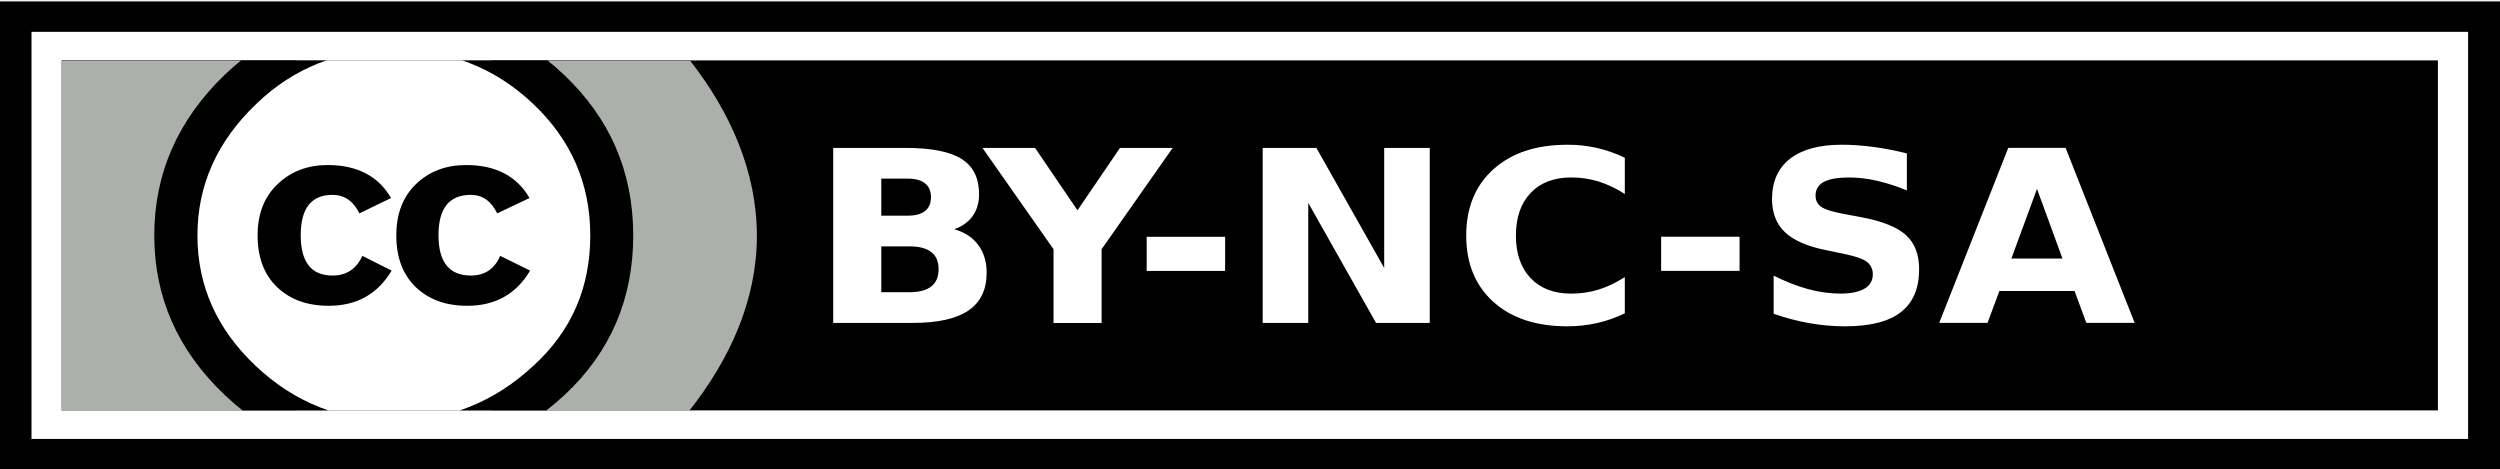
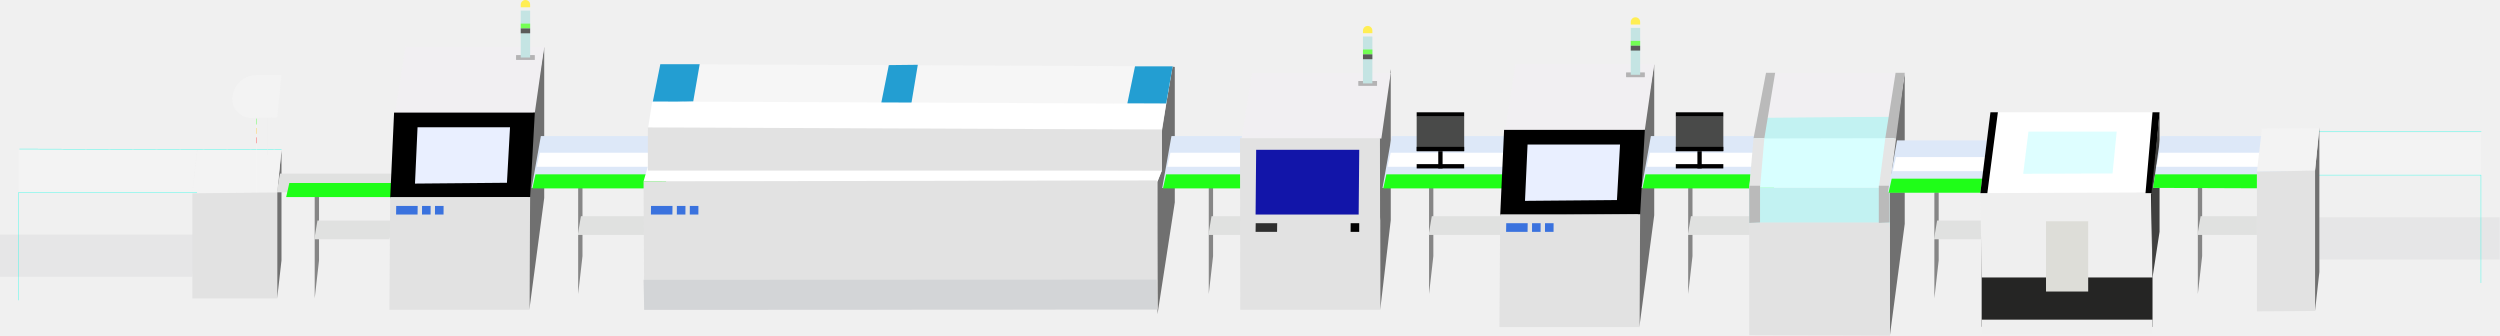
- <svg xmlns="http://www.w3.org/2000/svg" width="80" height="15" version="1.0">
-   <defs>
-     <clipPath id="a">
-       <path stroke-width=".922" d="M171.998 239.12h20.614v12.484h-20.614z" />
-     </clipPath>
-   </defs>
-   <path fill="#fff" stroke="#000" stroke-width="1.042" d="M170.5 237.862h80v15h-80z" transform="matrix(.9875 0 0 .93335 -167.875 -221.476)" />
-   <path d="M1.975 1.933h76.038v11.2H1.975z" />
-   <path fill="#abb1aa" d="M1.975 1.945v11.2h20.08c1.293-1.633 2.165-3.532 2.165-5.6 0-2.054-.857-3.973-2.134-5.6H1.975z" />
-   <g clip-path="url(#a)" transform="matrix(.94924 0 0 .89719 -161.127 -212.603)">
-     <path fill="#fff" d="M190.064 245.362a7.047 7.047 0 0 1-14.094.009v-.009a7.047 7.047 0 1 1 14.094-.008v.008z" />
-     <path d="M188.746 239.622c1.562 1.563 2.344 3.477 2.344 5.74 0 2.264-.768 4.157-2.304 5.68-1.63 1.603-3.556 2.405-5.779 2.405-2.196 0-4.089-.795-5.678-2.385-1.59-1.59-2.385-3.49-2.385-5.7s.795-4.123 2.385-5.74c1.549-1.563 3.442-2.344 5.678-2.344 2.264 0 4.176.781 5.739 2.344zm-10.365 1.052c-1.321 1.334-1.982 2.897-1.982 4.69 0 1.793.654 3.343 1.962 4.65 1.307 1.308 2.864 1.961 4.67 1.961s3.376-.66 4.71-1.98c1.268-1.228 1.901-2.77 1.901-4.63 0-1.847-.644-3.414-1.931-4.701-1.287-1.288-2.847-1.931-4.68-1.931-1.833 0-3.383.647-4.65 1.94zm3.477 3.902c-.202-.44-.504-.66-.907-.66-.713 0-1.07.479-1.07 1.438 0 .96.357 1.439 1.07 1.439.47 0 .806-.234 1.008-.702l.987.526c-.47.836-1.177 1.255-2.118 1.255-.727 0-1.308-.223-1.745-.668-.438-.445-.656-1.06-.656-1.842 0-.769.225-1.38.676-1.831.45-.453 1.012-.679 1.684-.679.996 0 1.709.393 2.14 1.176l-1.07.548zm4.646 0c-.202-.44-.498-.66-.889-.66-.727 0-1.09.479-1.09 1.438 0 .96.363 1.439 1.09 1.439.471 0 .801-.234.99-.702l1.01.526c-.47.836-1.176 1.255-2.116 1.255-.725 0-1.306-.223-1.742-.668-.436-.445-.654-1.06-.654-1.842 0-.769.221-1.38.664-1.831.443-.453 1.007-.679 1.692-.679.994 0 1.706.393 2.135 1.176l-1.09.548z" />
+ <svg xmlns="http://www.w3.org/2000/svg" height="1024" node-id="1" sillyvg="true" template-height="1024" template-width="7625" version="1.1" viewBox="0 0 7625 1024" width="7625">
+   <defs node-id="165" />
+   <g node-id="167">
+     <g node-id="168">
+       <path d="M 57.24 457.89 L 600.97 457.89 L 586.67 586.67 L 57.24 586.67 Z" fill="#f3f3f3" fill-rule="evenodd" group-id="1,2" id="矩形备份-7" node-id="7" stroke="none" target-height="128.78" target-width="543.73" target-x="57.24" target-y="457.89" />
+       <path d="M 0.00 715.45 L 600.97 715.45 L 586.67 844.23 L 0.00 844.23 Z" fill="#e6e6e7" fill-rule="evenodd" group-id="1,2" id="矩形备份-8" node-id="8" stroke="none" target-height="128.78" target-width="600.97" target-x="0" target-y="715.45" />
+       <g node-id="184">
+         <path d="M 858.53 457.89 L 858.53 794.43 L 845.37 910.05 L 845.37 587.24 Z" fill="#707070" fill-rule="evenodd" group-id="1,2,18" id="矩形" node-id="10" stroke="none" target-height="452.16" target-width="13.16" target-x="845.37" target-y="457.89" />
+         <path d="M 602.12 457.89 L 858.53 457.89 L 845.37 587.24 L 586.67 589.53 Z" fill="#f3f3f3" fill-rule="evenodd" group-id="1,2,18" id="矩形" node-id="11" stroke="none" target-height="131.64" target-width="271.86" target-x="586.67" target-y="457.89" />
+         <path d="M 586.67 589.53 L 845.37 587.24 L 845.37 910.05 L 586.67 910.05 Z" fill="#e2e2e2" fill-rule="evenodd" group-id="1,2,18" id="矩形备份" node-id="12" stroke="none" target-height="322.81" target-width="258.7" target-x="586.67" target-y="587.24" />
+       </g>
+       <path d="M 858.53 456.75 L 59.28 454.48" fill="none" group-id="1,2" id="路径-8" node-id="13" stroke="#02ffe7" stroke-linecap="butt" stroke-width="1" target-height="2.27" target-width="799.25" target-x="59.28" target-y="454.48" />
+       <path d="M 600.97 586.67 L 57.24 586.67 L 57.24 915.77" fill="none" group-id="1,2" id="路径-8" node-id="14" stroke="#02ffe7" stroke-linecap="butt" stroke-width="1" target-height="329.1" target-width="543.73" target-x="57.24" target-y="586.67" />
+       <path d="M 815.61 243.25 L 815.61 472.19" fill="none" group-id="1,2" id="路径-15备份-3" node-id="15" stroke="#ececec" stroke-linecap="butt" stroke-width="1" target-height="228.94" target-width="0" target-x="815.61" target-y="243.25" />
+       <path d="M 783.30 329.10 L 783.30 586.67" fill="none" group-id="1,2,19" id="路径-15备份-2" node-id="17" stroke="#f6f6f6" stroke-linecap="butt" stroke-width="1" target-height="257.57" target-width="0" target-x="783.3" target-y="329.1" />
+       <path d="M 782.91 361.67 L 782.91 379.69" fill="none" group-id="1,2,19" id="路径-15备份-2" node-id="18" stroke="#26ff16" stroke-linecap="butt" stroke-width="1" target-height="18.02" target-width="0" target-x="782.91" target-y="361.67" />
+       <path d="M 782.91 390.29 L 782.91 408.30" fill="none" group-id="1,2,19" id="路径-15备份-4" node-id="19" stroke="#ffbe16" stroke-linecap="butt" stroke-width="1" target-height="18.01" target-width="0" target-x="782.91" target-y="390.29" />
+       <path d="M 782.91 418.91 L 782.91 436.92" fill="none" group-id="1,2,19" id="路径-15备份-5" node-id="20" stroke="#ff1616" stroke-linecap="butt" stroke-width="1" target-height="18.01" target-width="0" target-x="782.91" target-y="418.91" />
+       <path d="M 782.86 228.94 L 858.53 228.94 L 858.53 228.94 L 845.37 358.30 L 767.40 359.53 L 762.58 359.41 L 757.92 358.91 L 753.41 358.07 L 749.02 356.87 L 743.33 354.73 L 737.99 352.08 L 732.97 348.88 L 728.29 345.20 L 724.05 341.08 L 720.21 336.53 L 716.86 331.60 L 714.03 326.35 L 711.72 320.74 L 710.38 316.39 L 709.39 311.90 L 708.76 307.26 L 708.48 302.45 L 708.54 298.60 L 708.86 294.76 L 709.75 289.15 L 711.00 283.74 L 712.63 278.53 L 714.62 273.51 L 716.99 268.62 L 719.66 263.98 L 722.64 259.57 L 725.93 255.38 L 729.52 251.43 L 733.34 247.78 L 737.42 244.40 L 741.76 241.30 L 746.30 238.52 L 751.03 236.08 L 755.95 233.96 L 761.08 232.18 L 766.31 230.79 L 771.67 229.78 L 777.18 229.16 L 782.86 228.94 Z" fill="#f3f3f3" fill-rule="evenodd" group-id="1,2" id="矩形" node-id="21" stroke="none" target-height="130.59" target-width="150.05" target-x="708.48" target-y="228.94" />
+     </g>
+     <g node-id="169">
+       <path d="M 7566.92 405.19 L 7023.18 405.19 L 7037.49 533.97 L 7566.92 533.97 Z" fill="#f3f3f3" fill-rule="evenodd" group-id="1,3" id="矩形备份-7" node-id="23" stroke="none" target-height="128.78" target-width="543.74" target-x="7023.18" target-y="405.19" />
+       <path d="M 7624.15 662.75 L 7023.18 662.75 L 7037.49 791.53 L 7624.15 791.53 Z" fill="#e6e6e7" fill-rule="evenodd" group-id="1,3" id="矩形备份-8" node-id="24" stroke="none" target-height="128.78" target-width="600.97" target-x="7023.18" target-y="662.75" />
+       <path d="M 7008.19 401.79 L 7568.05 401.79" fill="none" group-id="1,3" id="路径-8" node-id="25" stroke="#02ffe7" stroke-linecap="butt" stroke-width="1" target-height="0" target-width="559.86" target-x="7008.19" target-y="401.79" />
+       <path d="M 7023.18 533.97 L 7566.92 533.97 L 7566.92 863.08" fill="none" group-id="1,3" id="路径-8" node-id="26" stroke="#02ffe7" stroke-linecap="butt" stroke-width="1" target-height="329.11" target-width="543.74" target-x="7023.18" target-y="533.97" />
+     </g>
+     <g node-id="170">
+       <path d="M 973.01 572.36 L 973.01 794.43 L 959.84 910.05 L 959.84 587.24 Z" fill="#868686" fill-rule="evenodd" group-id="1,4" id="矩形" node-id="28" stroke="none" target-height="337.69" target-width="13.17" target-x="959.84" target-y="572.36" />
+       <path d="M 853.78 529.43 L 1259.18 529.43 L 1244.88 586.67 L 844.23 586.67 Z" fill="#e0e1e0" fill-rule="evenodd" group-id="1,4" id="矩形备份-9" node-id="29" stroke="none" target-height="57.24" target-width="414.95" target-x="844.23" target-y="529.43" />
+       <path d="M 968.25 672.52 L 1201.95 672.52 L 1187.64 729.75 L 958.70 729.75 Z" fill="#e0e1e0" fill-rule="evenodd" group-id="1,4" id="矩形备份-11" node-id="30" stroke="none" target-height="57.23" target-width="243.25" target-x="958.7" target-y="672.52" />
+       <path d="M 882.40 558.05 L 1287.80 558.05 L 1273.49 600.97 L 872.84 600.97 Z" fill="#1ffe18" fill-rule="evenodd" group-id="1,4" id="矩形备份-10" node-id="31" stroke="none" target-height="42.92" target-width="414.96" target-x="872.84" target-y="558.05" />
+     </g>
+     <g node-id="171">
+       <path d="M 1659.83 143.09 L 1659.83 603.95 L 1614.50 944.96 L 1614.50 672.52 L 1603.33 497.98 L 1603.14 490.34 L 1603.52 482.74 L 1604.49 475.16 L 1659.83 143.09 L 1659.83 143.09 Z" fill="#707070" fill-rule="evenodd" group-id="1,5" id="矩形" node-id="33" stroke="none" target-height="801.87" target-width="56.69" target-x="1603.14" target-y="143.09" />
+       <path d="M 1236.75 143.09 L 1659.83 143.09 L 1631.22 343.41 L 1204.35 347.19 Z" fill="#f1eff2" fill-rule="evenodd" group-id="1,5" id="矩形" node-id="34" stroke="none" target-height="204.1" target-width="455.48" target-x="1204.35" target-y="143.09" />
+       <g node-id="186">
+         <g node-id="191">
+           <path d="M 1574.98 168.03 L 1630.22 168.03 L 1630.92 168.32 L 1631.22 169.03 L 1631.22 181.80 L 1630.92 182.51 L 1630.22 182.80 L 1574.98 182.80 L 1574.27 182.51 L 1573.98 181.80 L 1573.98 169.03 L 1574.27 168.32 L 1574.98 168.03 Z" fill="#5b5b5a" fill-opacity="0.41" fill-rule="evenodd" group-id="1,5,20,25" id="矩形备份-33" node-id="36" stroke="none" target-height="14.77" target-width="57.24" target-x="1573.98" target-y="168.03" />
+         </g>
+         <path d="M 1588.29 32.32 L 1616.91 32.32 L 1616.91 175.41 L 1588.29 175.41 Z" fill="#c4e4e3" fill-rule="evenodd" group-id="1,5,20" id="矩形" node-id="37" stroke="none" target-height="143.09" target-width="28.62" target-x="1588.29" target-y="32.32" />
+         <path d="M 1602.60 0.00 L 1605.21 0.24 L 1607.60 0.90 L 1609.82 1.95 L 1611.83 3.38 L 1613.53 5.08 L 1614.95 7.09 L 1616.01 9.30 L 1616.66 11.70 L 1616.91 14.31 L 1616.91 22.16 L 1616.91 22.16 L 1588.29 22.16 L 1588.29 14.31 L 1588.53 11.70 L 1589.18 9.30 L 1590.24 7.09 L 1591.66 5.08 L 1593.37 3.38 L 1595.38 1.95 L 1597.59 0.90 L 1599.99 0.24 L 1602.60 0.00 Z" fill="#ffee54" fill-rule="evenodd" group-id="1,5,20" id="矩形备份-30" node-id="38" stroke="none" target-height="22.16" target-width="28.62" target-x="1588.29" target-y="0" />
+         <path d="M 1588.29 72.01 L 1616.91 72.01 L 1616.91 86.78 L 1588.29 86.78 Z" fill="#73ff54" fill-rule="evenodd" group-id="1,5,20" id="矩形备份-31" node-id="39" stroke="none" target-height="14.77" target-width="28.62" target-x="1588.29" target-y="72.01" />
+         <path d="M 1588.29 86.78 L 1616.91 86.78 L 1616.91 101.55 L 1588.29 101.55 Z" fill="#5b5b5a" fill-rule="evenodd" group-id="1,5,20" id="矩形备份-32" node-id="40" stroke="none" target-height="14.77" target-width="28.62" target-x="1588.29" target-y="86.78" />
+       </g>
+       <path d="M 1201.95 343.41 L 1631.22 343.41 L 1616.91 600.97 L 1190.04 604.75 Z" fill="#000000" fill-rule="evenodd" group-id="1,5" id="矩形备份-12" node-id="41" stroke="none" target-height="261.34" target-width="441.18" target-x="1190.04" target-y="343.41" />
+       <path d="M 1273.52 388.23 L 1555.56 388.23 L 1546.16 557.45 L 1265.70 559.94 Z" fill="#e9efff" fill-rule="evenodd" group-id="1,5" id="矩形备份-12" node-id="42" stroke="none" target-height="171.71" target-width="289.86" target-x="1265.7" target-y="388.23" />
+       <path d="M 1190.04 600.97 L 1616.91 600.97 L 1614.50 944.96 L 1187.64 944.96 Z" fill="#e2e2e2" fill-rule="evenodd" group-id="1,5" id="矩形备份" node-id="43" stroke="none" target-height="343.99" target-width="429.27" target-x="1187.64" target-y="600.97" />
+       <path d="M 1208.42 628.06 L 1273.92 628.06 L 1273.55 654.41 L 1208.05 654.41 Z" fill="#3a72de" fill-rule="evenodd" group-id="1,5" id="矩形备份" node-id="44" stroke="none" target-height="26.35" target-width="65.87" target-x="1208.05" target-y="628.06" />
+       <path d="M 1287.24 628.06 L 1313.44 628.06 L 1313.29 654.41 L 1287.09 654.41 Z" fill="#3a72de" fill-rule="evenodd" group-id="1,5" id="矩形备份-13" node-id="45" stroke="none" target-height="26.35" target-width="26.35" target-x="1287.09" target-y="628.06" />
+       <path d="M 1326.76 628.06 L 1352.96 628.06 L 1352.81 654.41 L 1326.61 654.41 Z" fill="#3a72de" fill-rule="evenodd" group-id="1,5" id="矩形备份-14" node-id="46" stroke="none" target-height="26.35" target-width="26.35" target-x="1326.61" target-y="628.06" />
+     </g>
+     <g node-id="172">
+       <path d="M 1776.58 559.18 L 1776.58 781.26 L 1763.41 896.87 L 1763.41 574.06 Z" fill="#868686" fill-rule="evenodd" group-id="1,6" id="矩形" node-id="48" stroke="none" target-height="337.69" target-width="13.17" target-x="1763.41" target-y="559.18" />
+       <path d="M 1649.63 414.96 L 2055.03 414.96 L 2022.10 573.49 L 1621.45 573.49 Z" fill="#dde8f8" fill-rule="evenodd" group-id="1,6" id="矩形备份-9" node-id="49" stroke="none" target-height="158.53" target-width="433.58" target-x="1621.45" target-y="414.96" />
+       <path d="M 1771.82 659.35 L 2005.52 659.35 L 1991.21 716.58 L 1762.27 716.58 Z" fill="#e0e1e0" fill-rule="evenodd" group-id="1,6" id="矩形备份-11" node-id="50" stroke="none" target-height="57.23" target-width="243.25" target-x="1762.27" target-y="659.35" />
+       <path d="M 1633.27 531.70 L 2038.68 531.70 L 2024.37 574.63 L 1623.72 574.63 Z" fill="#1ffe18" fill-rule="evenodd" group-id="1,6" id="矩形备份-10" node-id="51" stroke="none" target-height="42.93" target-width="414.96" target-x="1623.72" target-y="531.7" />
+       <path d="M 1646.45 465.83 L 2051.85 465.83 L 2037.54 508.76 L 1636.89 508.76 Z" fill="#ffffff" fill-rule="evenodd" group-id="1,6" id="矩形备份-15" node-id="52" stroke="none" target-height="42.93" target-width="414.96" target-x="1636.89" target-y="465.83" />
+     </g>
+     <g node-id="173">
+       <path d="M 3583.13 204.19 L 3583.13 617.12 L 3530.44 958.13 L 3530.44 553.28 L 3543.61 520.34 L 3543.61 401.79 L 3555.77 324.78 L 3575.51 203.20 Z" fill="#707070" fill-rule="evenodd" group-id="1,7" id="矩形" node-id="54" stroke="none" target-height="754.93" target-width="52.69" target-x="3530.44" target-y="203.2" />
+       <path d="M 2013.97 195.78 L 3576.55 202.37 L 3556.79 316.16 L 1990.43 313.35 Z" fill="#f6f6f6" fill-rule="evenodd" group-id="1,7" id="矩形" node-id="55" stroke="none" target-height="120.38" target-width="1586.12" target-x="1990.43" target-y="195.78" />
+       <path d="M 2013.97 195.78 L 2134.07 195.78 L 2114.31 309.57 L 1990.43 313.35 Z" fill="#239ed2" fill-rule="evenodd" group-id="1,7" id="矩形" node-id="56" stroke="none" target-height="117.57" target-width="143.64" target-x="1990.43" target-y="195.78" />
+       <path d="M 3461.76 202.37 L 3576.55 202.37 L 3556.79 316.16 L 3438.23 316.16 Z" fill="#239ed2" fill-rule="evenodd" group-id="1,7" id="矩形备份-20" node-id="57" stroke="none" target-height="113.79" target-width="138.32" target-x="3438.23" target-y="202.37" />
+       <path d="M 2710.89 198.59 L 2799.32 197.60 L 2779.56 316.16 L 2687.35 316.16 Z" fill="#239ed2" fill-rule="evenodd" group-id="1,7" id="矩形备份-21" node-id="58" stroke="none" target-height="118.56" target-width="111.97" target-x="2687.35" target-y="197.6" />
+       <path d="M 1989.17 309.57 L 3556.79 316.16 L 3543.61 395.20 L 1975.99 395.20 Z" fill="#ffffff" fill-rule="evenodd" group-id="1,7" id="矩形备份-12" node-id="59" stroke="none" target-height="85.63" target-width="1580.8" target-x="1975.99" target-y="309.57" />
+       <path d="M 1975.99 507.17 L 3543.61 520.34 L 3530.44 553.28 L 1962.82 553.28 Z" fill="#ffffff" fill-rule="evenodd" group-id="1,7" id="矩形备份-19" node-id="60" stroke="none" target-height="46.11" target-width="1580.79" target-x="1962.82" target-y="507.17" />
+       <path d="M 1975.99 388.61 L 3543.61 395.20 L 3543.61 520.34 L 1975.99 520.34 Z" fill="#e2e2e2" fill-rule="evenodd" group-id="1,7" id="矩形备份-18" node-id="61" stroke="none" target-height="131.73" target-width="1567.62" target-x="1975.99" target-y="388.61" />
+       <path d="M 1962.82 553.28 L 3528.03 550.21 L 3530.07 941.89 L 1964.86 944.96 Z" fill="#e2e2e2" fill-rule="evenodd" group-id="1,7" id="矩形备份" node-id="62" stroke="none" target-height="394.75" target-width="1567.25" target-x="1962.82" target-y="550.21" />
+       <path d="M 1962.82 853.46 L 3528.03 852.75 L 3530.07 944.24 L 1964.86 944.96 Z" fill="#d3d5d7" fill-rule="evenodd" group-id="1,7" id="矩形备份" node-id="63" stroke="none" target-height="92.21" target-width="1567.25" target-x="1962.82" target-y="852.75" />
+       <path d="M 1985.64 628.06 L 2051.14 628.06 L 2050.77 654.41 L 1985.27 654.41 Z" fill="#3a72de" fill-rule="evenodd" group-id="1,7" id="矩形备份" node-id="64" stroke="none" target-height="26.35" target-width="65.87" target-x="1985.27" target-y="628.06" />
+       <path d="M 2064.46 628.06 L 2090.66 628.06 L 2090.51 654.41 L 2064.31 654.41 Z" fill="#3a72de" fill-rule="evenodd" group-id="1,7" id="矩形备份-13" node-id="65" stroke="none" target-height="26.35" target-width="26.35" target-x="2064.31" target-y="628.06" />
+       <path d="M 2103.98 628.06 L 2130.18 628.06 L 2130.03 654.41 L 2103.83 654.41 Z" fill="#3a72de" fill-rule="evenodd" group-id="1,7" id="矩形备份-14" node-id="66" stroke="none" target-height="26.35" target-width="26.35" target-x="2103.83" target-y="628.06" />
+     </g>
+     <g node-id="174">
+       <path d="M 3699.87 559.18 L 3699.87 781.26 L 3686.71 896.87 L 3686.71 574.06 Z" fill="#868686" fill-rule="evenodd" group-id="1,8" id="矩形" node-id="68" stroke="none" target-height="337.69" target-width="13.16" target-x="3686.71" target-y="559.18" />
+       <path d="M 3572.92 414.96 L 3978.33 414.96 L 3945.40 573.49 L 3544.75 573.49 Z" fill="#dde8f8" fill-rule="evenodd" group-id="1,8" id="矩形备份-9" node-id="69" stroke="none" target-height="158.53" target-width="433.58" target-x="3544.75" target-y="414.96" />
+       <path d="M 3695.12 659.35 L 3928.82 659.35 L 3914.51 716.58 L 3685.57 716.58 Z" fill="#e0e1e0" fill-rule="evenodd" group-id="1,8" id="矩形备份-11" node-id="70" stroke="none" target-height="57.23" target-width="243.25" target-x="3685.57" target-y="659.35" />
+       <path d="M 3556.57 531.70 L 3961.98 531.70 L 3947.67 574.63 L 3547.02 574.63 Z" fill="#1ffe18" fill-rule="evenodd" group-id="1,8" id="矩形备份-10" node-id="71" stroke="none" target-height="42.93" target-width="414.96" target-x="3547.02" target-y="531.7" />
+       <path d="M 3569.74 465.83 L 3975.15 465.83 L 3960.84 508.76 L 3560.19 508.76 Z" fill="#ffffff" fill-rule="evenodd" group-id="1,8" id="矩形备份-15" node-id="72" stroke="none" target-height="42.93" target-width="414.96" target-x="3560.19" target-y="465.83" />
+     </g>
+     <g node-id="175">
+       <path d="M 4241.80 210.98 L 4241.80 671.84 L 4209.64 944.96 L 4209.64 672.52 L 4198.45 497.65 L 4198.25 490.23 L 4198.60 482.84 L 4199.50 475.47 L 4241.80 210.98 L 4241.80 210.98 Z" fill="#707070" fill-rule="evenodd" group-id="1,9" id="矩形" node-id="74" stroke="none" target-height="733.98" target-width="43.55" target-x="4198.25" target-y="210.98" />
+       <path d="M 3818.71 222.13 L 4241.80 222.13 L 4213.18 422.45 L 3786.32 426.23 Z" fill="#f1eff2" fill-rule="evenodd" group-id="1,9" id="矩形" node-id="75" stroke="none" target-height="204.1" target-width="455.48" target-x="3786.32" target-y="222.13" />
+       <g node-id="187">
+         <g node-id="192">
+           <path d="M 4143.77 247.07 L 4199.01 247.07 L 4199.71 247.36 L 4200.01 248.07 L 4200.01 260.84 L 4199.71 261.55 L 4199.01 261.84 L 4143.77 261.84 L 4143.06 261.55 L 4142.77 260.84 L 4142.77 248.07 L 4143.06 247.36 L 4143.77 247.07 Z" fill="#5b5b5a" fill-opacity="0.41" fill-rule="evenodd" group-id="1,9,21,26" id="矩形备份-33" node-id="77" stroke="none" target-height="14.77" target-width="57.24" target-x="4142.77" target-y="247.07" />
+         </g>
+         <path d="M 4157.08 111.36 L 4185.70 111.36 L 4185.70 254.45 L 4157.08 254.45 Z" fill="#c4e4e3" fill-rule="evenodd" group-id="1,9,21" id="矩形" node-id="78" stroke="none" target-height="143.09" target-width="28.62" target-x="4157.08" target-y="111.36" />
+         <path d="M 4171.39 79.04 L 4174.00 79.28 L 4176.39 79.94 L 4178.61 80.99 L 4180.62 82.42 L 4182.32 84.12 L 4183.74 86.13 L 4184.80 88.34 L 4185.45 90.74 L 4185.70 93.35 L 4185.70 101.20 L 4185.70 101.20 L 4157.08 101.20 L 4157.08 93.35 L 4157.32 90.74 L 4157.97 88.34 L 4159.03 86.13 L 4160.45 84.12 L 4162.16 82.42 L 4164.17 80.99 L 4166.38 79.94 L 4168.78 79.28 L 4171.39 79.04 Z" fill="#ffee54" fill-rule="evenodd" group-id="1,9,21" id="矩形备份-30" node-id="79" stroke="none" target-height="22.16" target-width="28.62" target-x="4157.08" target-y="79.04" />
+         <path d="M 4157.08 151.05 L 4185.70 151.05 L 4185.70 165.82 L 4157.08 165.82 Z" fill="#73ff54" fill-rule="evenodd" group-id="1,9,21" id="矩形备份-31" node-id="80" stroke="none" target-height="14.77" target-width="28.62" target-x="4157.08" target-y="151.05" />
+         <path d="M 4157.08 165.82 L 4185.70 165.82 L 4185.70 180.59 L 4157.08 180.59 Z" fill="#5b5b5a" fill-rule="evenodd" group-id="1,9,21" id="矩形备份-32" node-id="81" stroke="none" target-height="14.77" target-width="28.62" target-x="4157.08" target-y="165.82" />
+       </g>
+       <path d="M 3782.00 421.54 L 4208.86 421.54 L 4209.64 944.96 L 3782.78 944.96 Z" fill="#e2e2e2" fill-rule="evenodd" group-id="1,9" id="矩形备份" node-id="82" stroke="none" target-height="523.42" target-width="427.64" target-x="3782" target-y="421.54" />
+       <path d="M 3829.90 680.75 L 3895.40 680.75 L 3895.03 707.10 L 3829.53 707.10 Z" fill="#2f2f2f" fill-rule="evenodd" group-id="1,9" id="矩形备份" node-id="83" stroke="none" target-height="26.35" target-width="65.87" target-x="3829.53" target-y="680.75" />
+       <path d="M 3831.30 456.81 L 4145.69 456.81 L 4143.92 654.41 L 3829.53 654.41 Z" fill="#1215a9" fill-rule="evenodd" group-id="1,9" id="矩形备份-22" node-id="84" stroke="none" target-height="197.6" target-width="316.16" target-x="3829.53" target-y="456.81" />
+       <path d="M 4119.49 680.75 L 4145.69 680.75 L 4145.54 707.10 L 4119.34 707.10 Z" fill="#000000" fill-rule="evenodd" group-id="1,9" id="矩形备份-14" node-id="85" stroke="none" target-height="26.35" target-width="26.35" target-x="4119.34" target-y="680.75" />
+     </g>
+     <g node-id="176">
+       <path d="M 4371.71 559.18 L 4371.71 781.26 L 4358.55 896.87 L 4358.55 574.06 Z" fill="#868686" fill-rule="evenodd" group-id="1,10" id="矩形" node-id="87" stroke="none" target-height="337.69" target-width="13.16" target-x="4358.55" target-y="559.18" />
+       <path d="M 4244.76 414.96 L 4650.17 414.96 L 4617.23 573.49 L 4216.59 573.49 Z" fill="#dde8f8" fill-rule="evenodd" group-id="1,10" id="矩形备份-9" node-id="88" stroke="none" target-height="158.53" target-width="433.58" target-x="4216.59" target-y="414.96" />
+       <path d="M 4366.95 659.35 L 4600.65 659.35 L 4586.35 716.58 L 4357.40 716.58 Z" fill="#e0e1e0" fill-rule="evenodd" group-id="1,10" id="矩形备份-11" node-id="89" stroke="none" target-height="57.23" target-width="243.25" target-x="4357.4" target-y="659.35" />
+       <path d="M 4228.41 531.70 L 4633.81 531.70 L 4619.51 574.63 L 4218.86 574.63 Z" fill="#1ffe18" fill-rule="evenodd" group-id="1,10" id="矩形备份-10" node-id="90" stroke="none" target-height="42.93" target-width="414.95" target-x="4218.86" target-y="531.7" />
+       <path d="M 4241.58 465.83 L 4646.99 465.83 L 4632.68 508.76 L 4232.03 508.76 Z" fill="#ffffff" fill-rule="evenodd" group-id="1,10" id="矩形备份-15" node-id="91" stroke="none" target-height="42.93" target-width="414.96" target-x="4232.03" target-y="465.83" />
+       <g node-id="188">
+         <path d="M 4320.84 355.68 L 4465.74 355.68 L 4465.74 461.06 L 4320.84 461.06 Z" fill="#494a49" fill-rule="evenodd" group-id="1,10,22" id="矩形" node-id="93" stroke="none" target-height="105.38" target-width="144.9" target-x="4320.84" target-y="355.68" />
+         <path d="M 4320.84 342.51 L 4465.74 342.51 L 4465.74 355.68 L 4320.84 355.68 Z" fill="#000000" fill-rule="evenodd" group-id="1,10,22" id="矩形备份-23" node-id="94" stroke="none" target-height="13.17" target-width="144.9" target-x="4320.84" target-y="342.51" />
+         <path d="M 4386.70 461.06 L 4399.88 461.06 L 4399.88 513.76 L 4386.70 513.76 Z" fill="#000000" fill-rule="evenodd" group-id="1,10,22" id="矩形备份-46" node-id="95" stroke="none" target-height="52.7" target-width="13.18" target-x="4386.7" target-y="461.06" />
+         <path d="M 4320.84 447.89 L 4465.74 447.89 L 4465.74 461.06 L 4320.84 461.06 Z" fill="#000000" fill-rule="evenodd" group-id="1,10,22" id="矩形备份-47" node-id="96" stroke="none" target-height="13.17" target-width="144.9" target-x="4320.84" target-y="447.89" />
+         <path d="M 4320.84 500.58 L 4465.74 500.58 L 4465.74 513.76 L 4320.84 513.76 Z" fill="#000000" fill-rule="evenodd" group-id="1,10,22" id="矩形备份-48" node-id="97" stroke="none" target-height="13.18" target-width="144.9" target-x="4320.84" target-y="500.58" />
+       </g>
+     </g>
+     <g node-id="177">
+       <path d="M 5045.37 195.78 L 5045.37 656.64 L 5000.04 997.65 L 5000.04 725.21 L 4988.86 550.68 L 4988.67 543.03 L 4989.05 535.43 L 4990.02 527.85 L 5045.37 195.78 L 5045.37 195.78 Z" fill="#707070" fill-rule="evenodd" group-id="1,11" id="矩形" node-id="99" stroke="none" target-height="801.87" target-width="56.7" target-x="4988.67" target-y="195.78" />
+       <path d="M 4622.28 195.78 L 5045.37 195.78 L 5016.75 396.11 L 4589.89 399.88 Z" fill="#f1eff2" fill-rule="evenodd" group-id="1,11" id="矩形" node-id="100" stroke="none" target-height="204.1" target-width="455.48" target-x="4589.89" target-y="195.78" />
+       <g node-id="189">
+         <g node-id="193">
+           <path d="M 4960.51 220.72 L 5015.75 220.72 L 5016.46 221.01 L 5016.75 221.72 L 5016.75 234.49 L 5016.46 235.20 L 5015.75 235.49 L 4960.51 235.49 L 4959.81 235.20 L 4959.51 234.49 L 4959.51 221.72 L 4959.81 221.01 L 4960.51 220.72 Z" fill="#5b5b5a" fill-opacity="0.41" fill-rule="evenodd" group-id="1,11,23,27" id="矩形备份-33" node-id="102" stroke="none" target-height="14.77" target-width="57.24" target-x="4959.51" target-y="220.72" />
+         </g>
+         <path d="M 4973.82 85.02 L 5002.44 85.02 L 5002.44 228.11 L 4973.82 228.11 Z" fill="#c4e4e3" fill-rule="evenodd" group-id="1,11,23" id="矩形" node-id="103" stroke="none" target-height="143.09" target-width="28.62" target-x="4973.82" target-y="85.02" />
+         <path d="M 4988.13 52.69 L 4990.74 52.94 L 4993.14 53.59 L 4995.35 54.65 L 4997.36 56.07 L 4999.06 57.77 L 5000.49 59.78 L 5001.54 62.00 L 5002.20 64.39 L 5002.44 67.00 L 5002.44 74.85 L 5002.44 74.85 L 4973.82 74.85 L 4973.82 67.00 L 4974.06 64.39 L 4974.72 62.00 L 4975.78 59.78 L 4977.20 57.77 L 4978.90 56.07 L 4980.91 54.65 L 4983.13 53.59 L 4985.52 52.94 L 4988.13 52.69 Z" fill="#ffee54" fill-rule="evenodd" group-id="1,11,23" id="矩形备份-30" node-id="104" stroke="none" target-height="22.16" target-width="28.62" target-x="4973.82" target-y="52.69" />
+         <path d="M 4973.82 124.70 L 5002.44 124.70 L 5002.44 139.47 L 4973.82 139.47 Z" fill="#73ff54" fill-rule="evenodd" group-id="1,11,23" id="矩形备份-31" node-id="105" stroke="none" target-height="14.77" target-width="28.62" target-x="4973.82" target-y="124.7" />
+         <path d="M 4973.82 139.47 L 5002.44 139.47 L 5002.44 154.25 L 4973.82 154.25 Z" fill="#5b5b5a" fill-rule="evenodd" group-id="1,11,23" id="矩形备份-32" node-id="106" stroke="none" target-height="14.78" target-width="28.62" target-x="4973.82" target-y="139.47" />
+       </g>
+       <path d="M 4587.48 396.11 L 5016.75 396.11 L 5002.44 653.67 L 4575.58 657.44 Z" fill="#000000" fill-rule="evenodd" group-id="1,11" id="矩形备份-12" node-id="107" stroke="none" target-height="261.33" target-width="441.17" target-x="4575.58" target-y="396.11" />
+       <path d="M 4659.05 440.92 L 4941.09 440.92 L 4931.69 610.15 L 4651.23 612.63 Z" fill="#e9efff" fill-rule="evenodd" group-id="1,11" id="矩形备份-12" node-id="108" stroke="none" target-height="171.71" target-width="289.86" target-x="4651.23" target-y="440.92" />
+       <path d="M 4575.58 653.67 L 5002.44 653.67 L 5000.04 997.65 L 4573.17 997.65 Z" fill="#e2e2e2" fill-rule="evenodd" group-id="1,11" id="矩形备份" node-id="109" stroke="none" target-height="343.98" target-width="429.27" target-x="4573.17" target-y="653.67" />
+       <path d="M 4593.95 680.75 L 4659.45 680.75 L 4659.08 707.10 L 4593.58 707.10 Z" fill="#3a72de" fill-rule="evenodd" group-id="1,11" id="矩形备份" node-id="110" stroke="none" target-height="26.35" target-width="65.87" target-x="4593.58" target-y="680.75" />
+       <path d="M 4672.77 680.75 L 4698.97 680.75 L 4698.82 707.10 L 4672.62 707.10 Z" fill="#3a72de" fill-rule="evenodd" group-id="1,11" id="矩形备份-13" node-id="111" stroke="none" target-height="26.35" target-width="26.35" target-x="4672.62" target-y="680.75" />
+       <path d="M 4712.29 680.75 L 4738.49 680.75 L 4738.34 707.10 L 4712.14 707.10 Z" fill="#3a72de" fill-rule="evenodd" group-id="1,11" id="矩形备份-14" node-id="112" stroke="none" target-height="26.35" target-width="26.35" target-x="4712.14" target-y="680.75" />
+     </g>
+     <g node-id="178">
+       <path d="M 5162.11 559.18 L 5162.11 781.26 L 5148.94 896.87 L 5148.94 574.06 Z" fill="#868686" fill-rule="evenodd" group-id="1,12" id="矩形" node-id="114" stroke="none" target-height="337.69" target-width="13.17" target-x="5148.94" target-y="559.18" />
+       <path d="M 5035.16 414.96 L 5440.56 414.96 L 5407.63 573.49 L 5006.98 573.49 Z" fill="#dde8f8" fill-rule="evenodd" group-id="1,12" id="矩形备份-9" node-id="115" stroke="none" target-height="158.53" target-width="433.58" target-x="5006.98" target-y="414.96" />
+       <path d="M 5157.35 659.35 L 5391.05 659.35 L 5376.74 716.58 L 5147.80 716.58 Z" fill="#e0e1e0" fill-rule="evenodd" group-id="1,12" id="矩形备份-11" node-id="116" stroke="none" target-height="57.23" target-width="243.25" target-x="5147.8" target-y="659.35" />
+       <path d="M 5018.81 531.70 L 5424.21 531.70 L 5409.90 574.63 L 5009.25 574.63 Z" fill="#1ffe18" fill-rule="evenodd" group-id="1,12" id="矩形备份-10" node-id="117" stroke="none" target-height="42.93" target-width="414.96" target-x="5009.25" target-y="531.7" />
+       <path d="M 5031.98 465.83 L 5437.39 465.83 L 5423.08 508.76 L 5022.43 508.76 Z" fill="#ffffff" fill-rule="evenodd" group-id="1,12" id="矩形备份-15" node-id="118" stroke="none" target-height="42.93" target-width="414.96" target-x="5022.43" target-y="465.83" />
+       <g node-id="190">
+         <path d="M 5111.23 355.68 L 5256.14 355.68 L 5256.14 461.06 L 5111.23 461.06 Z" fill="#494a49" fill-rule="evenodd" group-id="1,12,24" id="矩形" node-id="120" stroke="none" target-height="105.38" target-width="144.91" target-x="5111.23" target-y="355.68" />
+         <path d="M 5111.23 342.51 L 5256.14 342.51 L 5256.14 355.68 L 5111.23 355.68 Z" fill="#000000" fill-rule="evenodd" group-id="1,12,24" id="矩形备份-23" node-id="121" stroke="none" target-height="13.17" target-width="144.91" target-x="5111.23" target-y="342.51" />
+         <path d="M 5177.10 461.06 L 5190.27 461.06 L 5190.27 513.76 L 5177.10 513.76 Z" fill="#000000" fill-rule="evenodd" group-id="1,12,24" id="矩形备份-46" node-id="122" stroke="none" target-height="52.7" target-width="13.17" target-x="5177.1" target-y="461.06" />
+         <path d="M 5111.23 447.89 L 5256.14 447.89 L 5256.14 461.06 L 5111.23 461.06 Z" fill="#000000" fill-rule="evenodd" group-id="1,12,24" id="矩形备份-47" node-id="123" stroke="none" target-height="13.17" target-width="144.91" target-x="5111.23" target-y="447.89" />
+         <path d="M 5111.23 500.58 L 5256.14 500.58 L 5256.14 513.76 L 5111.23 513.76 Z" fill="#000000" fill-rule="evenodd" group-id="1,12,24" id="矩形备份-48" node-id="124" stroke="none" target-height="13.18" target-width="144.91" target-x="5111.23" target-y="500.58" />
+       </g>
+     </g>
+     <g node-id="179">
+       <path d="M 5809.42 222.13 L 5809.42 682.99 L 5764.09 1024.00 L 5764.09 751.56 L 5764.09 565.54 L 5776.48 421.54 Z" fill="#707070" fill-rule="evenodd" group-id="1,13" id="矩形" node-id="126" stroke="none" target-height="801.87" target-width="45.33" target-x="5764.09" target-y="222.13" />
+       <path d="M 5361.53 355.68 L 5789.66 355.68 L 5776.48 434.72 L 5349.62 438.50 Z" fill="#c2f2f2" fill-rule="evenodd" group-id="1,13" id="矩形备份-49" node-id="127" stroke="none" target-height="82.82" target-width="440.04" target-x="5349.62" target-y="355.68" />
+       <path d="M 5386.33 222.13 L 5809.42 222.13 L 5789.66 355.68 L 5362.79 359.46 Z" fill="#f1eff2" fill-rule="evenodd" group-id="1,13" id="矩形" node-id="128" stroke="none" target-height="137.33" target-width="446.63" target-x="5362.79" target-y="222.13" />
+       <path d="M 5781.53 222.13 L 5809.42 222.13 L 5783.07 421.54 L 5750.14 421.54 Z" fill="#bababa" fill-rule="evenodd" group-id="1,13" id="矩形" node-id="129" stroke="none" target-height="199.41" target-width="59.28" target-x="5750.14" target-y="222.13" />
+       <path d="M 5386.33 222.13 L 5414.22 222.13 L 5381.28 421.54 L 5348.35 421.54 Z" fill="#bababa" fill-rule="evenodd" group-id="1,13" id="矩形备份-50" node-id="130" stroke="none" target-height="199.41" target-width="65.87" target-x="5348.35" target-y="222.13" />
+       <path d="M 5351.53 422.45 L 5776.48 421.54 L 5763.31 573.04 L 5335.18 573.04 Z" fill="#d8ffff" fill-rule="evenodd" group-id="1,13" id="矩形备份-12" node-id="131" stroke="none" target-height="151.5" target-width="441.3" target-x="5335.18" target-y="421.54" />
+       <path d="M 5348.35 421.54 L 5381.28 421.54 L 5368.11 573.04 L 5335.18 573.04 Z" fill="#e5e5e5" fill-rule="evenodd" group-id="1,13" id="矩形备份-12" node-id="132" stroke="none" target-height="151.5" target-width="46.1" target-x="5335.18" target-y="421.54" />
+       <path d="M 5750.14 421.54 L 5783.07 421.54 L 5763.31 573.04 L 5730.38 573.04 Z" fill="#e5e5e5" fill-rule="evenodd" group-id="1,13" id="矩形备份-51" node-id="133" stroke="none" target-height="151.5" target-width="52.69" target-x="5730.38" target-y="421.54" />
+       <path d="M 5335.18 573.04 L 5763.31 573.04 L 5763.31 691.60 L 5335.18 685.01 Z" fill="#c2f2f2" fill-rule="evenodd" group-id="1,13" id="矩形备份-12" node-id="134" stroke="none" target-height="118.56" target-width="428.13" target-x="5335.18" target-y="573.04" />
+       <path d="M 5335.18 678.42 L 5763.31 678.42 L 5764.09 1024.00 L 5335.18 1022.41 Z" fill="#e2e2e2" fill-rule="evenodd" group-id="1,13" id="矩形备份" node-id="135" stroke="none" target-height="345.58" target-width="428.91" target-x="5335.18" target-y="678.42" />
+       <path d="M 5335.18 566.45 L 5368.11 566.45 L 5368.11 678.42 L 5335.18 679.90 Z" fill="#bababa" fill-rule="evenodd" group-id="1,13" id="矩形备份" node-id="136" stroke="none" target-height="113.45" target-width="32.93" target-x="5335.18" target-y="566.45" />
+       <path d="M 5730.38 566.45 L 5763.31 566.45 L 5763.31 678.42 L 5730.38 679.90 Z" fill="#bababa" fill-rule="evenodd" group-id="1,13" id="矩形备份-52" node-id="137" stroke="none" target-height="113.45" target-width="32.93" target-x="5730.38" target-y="566.45" />
+     </g>
+     <g node-id="180">
+       <path d="M 5912.99 572.36 L 5912.99 794.43 L 5899.82 910.05 L 5899.82 587.24 Z" fill="#868686" fill-rule="evenodd" group-id="1,14" id="矩形" node-id="139" stroke="none" target-height="337.69" target-width="13.17" target-x="5899.82" target-y="572.36" />
+       <path d="M 5786.04 428.13 L 6191.44 428.13 L 6158.51 586.67 L 5757.86 586.67 Z" fill="#dde8f8" fill-rule="evenodd" group-id="1,14" id="矩形备份-9" node-id="140" stroke="none" target-height="158.54" target-width="433.58" target-x="5757.86" target-y="428.13" />
+       <path d="M 5908.23 672.52 L 6141.93 672.52 L 6127.62 729.75 L 5898.68 729.75 Z" fill="#e0e1e0" fill-rule="evenodd" group-id="1,14" id="矩形备份-11" node-id="141" stroke="none" target-height="57.23" target-width="243.25" target-x="5898.68" target-y="672.52" />
+       <path d="M 5769.68 544.87 L 6175.09 544.87 L 6160.78 587.80 L 5760.13 587.80 Z" fill="#1ffe18" fill-rule="evenodd" group-id="1,14" id="矩形备份-10" node-id="142" stroke="none" target-height="42.93" target-width="414.96" target-x="5760.13" target-y="544.87" />
+       <path d="M 5782.86 479.01 L 6188.26 479.01 L 6173.95 521.93 L 5773.30 521.93 Z" fill="#ffffff" fill-rule="evenodd" group-id="1,14" id="矩形备份-15" node-id="143" stroke="none" target-height="42.92" target-width="414.96" target-x="5773.3" target-y="479.01" />
+     </g>
+     <g node-id="181">
+       <path d="M 6044.07 589.75 L 6044.07 996.84 L 6565.20 997.08 L 6565.20 589.75 Z" fill="#252524" fill-rule="evenodd" group-id="1,15" id="路径-30" node-id="145" stroke="none" target-height="407.33" target-width="521.13" target-x="6044.07" target-y="589.75" />
+       <path d="M 6039.95 586.21 L 6044.07 846.17 L 6565.20 846.32 L 6560.29 586.21 Z" fill="#efefef" fill-rule="evenodd" group-id="1,15" id="路径-30" node-id="146" stroke="none" target-height="260.11" target-width="525.25" target-x="6039.95" target-y="586.21" />
+       <path d="M 6240.32 674.81 L 6240.32 889.07 L 6368.95 889.20 L 6368.95 674.81 Z" fill="#ddddd8" fill-rule="evenodd" group-id="1,15" id="路径-30" node-id="147" stroke="none" target-height="214.39" target-width="128.63" target-x="6240.32" target-y="674.81" />
+       <path d="M 6044.07 974.95 L 6044.07 1017.80 L 6565.20 1017.83 L 6565.20 974.95 Z" fill="#efefef" fill-rule="evenodd" group-id="1,15" id="路径-30" node-id="148" stroke="none" target-height="42.88" target-width="521.13" target-x="6044.07" target-y="974.95" />
+       <path d="M 6070.82 342.51 L 6586.64 342.51 L 6562.51 586.93 L 6039.95 589.05 Z" fill="#ffffff" fill-rule="evenodd" group-id="1,15" id="矩形" node-id="149" stroke="none" target-height="246.54" target-width="546.69" target-x="6039.95" target-y="342.51" />
+       <path d="M 6186.79 401.46 L 6455.91 401.46 L 6443.32 528.99 L 6170.68 530.10 Z" fill="#b4fdff" fill-opacity="0.436" fill-rule="evenodd" group-id="1,15" id="矩形" node-id="150" stroke="none" target-height="128.64" target-width="285.23" target-x="6170.68" target-y="401.46" />
+       <path d="M 6070.82 342.51 L 6093.55 342.51 L 6061.39 589.05 L 6039.95 589.05 Z" fill="#000000" fill-rule="evenodd" group-id="1,15" id="矩形" node-id="151" stroke="none" target-height="246.54" target-width="53.6" target-x="6039.95" target-y="342.51" />
+       <path d="M 6565.20 342.51 L 6586.64 342.51 L 6565.20 589.05 L 6543.76 589.05 Z" fill="#000000" fill-rule="evenodd" group-id="1,15" id="矩形备份-53" node-id="152" stroke="none" target-height="246.54" target-width="42.88" target-x="6543.76" target-y="342.51" />
+       <path d="M 6562.36 584.79 L 6586.64 342.51 L 6586.64 706.97 L 6565.20 846.32 Z" fill="#40403f" fill-rule="evenodd" group-id="1,15" id="矩形" node-id="153" stroke="none" target-height="503.81" target-width="24.28" target-x="6562.36" target-y="342.51" />
+     </g>
+     <g node-id="182">
+       <path d="M 6716.56 559.18 L 6716.56 781.26 L 6703.39 896.87 L 6703.39 574.06 Z" fill="#868686" fill-rule="evenodd" group-id="1,16" id="矩形" node-id="155" stroke="none" target-height="337.69" target-width="13.17" target-x="6703.39" target-y="559.18" />
+       <path d="M 6589.61 414.96 L 6995.01 414.96 L 6962.08 573.49 L 6566.88 573.04 Z" fill="#dde8f8" fill-rule="evenodd" group-id="1,16" id="矩形备份-9" node-id="156" stroke="none" target-height="158.53" target-width="428.13" target-x="6566.88" target-y="414.96" />
+       <path d="M 6711.80 659.35 L 6945.50 659.35 L 6931.19 716.58 L 6702.25 716.58 Z" fill="#e0e1e0" fill-rule="evenodd" group-id="1,16" id="矩形备份-11" node-id="157" stroke="none" target-height="57.23" target-width="243.25" target-x="6702.25" target-y="659.35" />
+       <path d="M 6573.25 531.70 L 6978.66 531.70 L 6964.35 574.63 L 6566.88 573.04 Z" fill="#1ffe18" fill-rule="evenodd" group-id="1,16" id="矩形备份-10" node-id="158" stroke="none" target-height="42.93" target-width="411.78" target-x="6566.88" target-y="531.7" />
+       <path d="M 6586.43 465.83 L 6991.83 465.83 L 6977.52 508.76 L 6576.87 508.76 Z" fill="#ffffff" fill-rule="evenodd" group-id="1,16" id="矩形备份-15" node-id="159" stroke="none" target-height="42.93" target-width="414.96" target-x="6576.87" target-y="465.83" />
+     </g>
+     <g node-id="183">
+       <path d="M 7074.05 388.61 L 7074.05 829.92 L 7060.88 948.48 L 7060.88 520.34 Z" fill="#707070" fill-rule="evenodd" group-id="1,17" id="矩形" node-id="161" stroke="none" target-height="559.87" target-width="13.17" target-x="7060.88" target-y="388.61" />
+       <path d="M 6898.95 392.02 L 7074.04 390.99 L 7060.88 520.34 L 6883.49 523.66 Z" fill="#f3f3f3" fill-rule="evenodd" group-id="1,17" id="矩形" node-id="162" stroke="none" target-height="132.67" target-width="190.55" target-x="6883.49" target-y="390.99" />
+       <path d="M 6883.49 523.66 L 7060.88 520.28 L 7060.88 948.48 L 6883.49 949.57 Z" fill="#e2e2e2" fill-rule="evenodd" group-id="1,17" id="矩形备份" node-id="163" stroke="none" target-height="429.29" target-width="177.39" target-x="6883.49" target-y="520.28" />
+     </g>
  </g>
-   <path fill="#fff" d="M29.052 6.901c.242 0 .426-.05.551-.15.126-.1.188-.247.188-.442 0-.193-.062-.34-.188-.44-.125-.102-.309-.153-.551-.153h-.851v1.185h.851m.052 2.45c.309 0 .54-.062.695-.184.157-.123.236-.308.236-.555 0-.243-.077-.424-.232-.544-.154-.123-.387-.184-.7-.184h-.902v1.467h.903m1.43-2.015c.33.09.586.257.768.5.18.242.271.54.271.892 0 .54-.194.943-.583 1.208-.389.265-.98.397-1.774.397h-2.553v-5.6h2.31c.828 0 1.427.118 1.797.353.373.235.56.611.56 1.129 0 .272-.068.505-.204.698-.136.19-.333.33-.592.423m.906-2.603h1.682L34.48 6.73l1.359-1.996h1.686l-2.274 3.241v2.36h-1.538v-2.36l-2.273-3.24m5.254 2.842h2.51v1.092h-2.51V7.576m3.712-2.843h1.718l2.17 3.841v-3.84h1.458v5.6h-1.718l-2.17-3.842v3.841h-1.458v-5.6m11.588 5.293a4.093 4.093 0 0 1-.883.311 4.3 4.3 0 0 1-.96.105c-.993 0-1.78-.26-2.36-.78-.582-.523-.872-1.23-.872-2.123 0-.895.29-1.603.871-2.123.58-.523 1.368-.784 2.362-.784a4.137 4.137 0 0 1 1.842.416v1.16a3.445 3.445 0 0 0-.843-.402 2.967 2.967 0 0 0-.876-.127c-.548 0-.98.165-1.294.495-.314.33-.472.785-.472 1.365 0 .578.158 1.031.472 1.362.314.33.746.495 1.294.495.307 0 .599-.043.876-.128s.558-.219.843-.401v1.159m1.162-2.45h2.51v1.092h-2.51V7.576M61.02 4.91v1.185a5.724 5.724 0 0 0-.959-.311 4.036 4.036 0 0 0-.883-.105c-.368 0-.64.047-.815.142a.47.47 0 0 0-.264.443c0 .15.059.267.176.352.12.083.336.154.647.214l.656.124c.663.125 1.134.315 1.414.57.28.255.42.618.42 1.088 0 .617-.196 1.077-.588 1.38-.389.3-.984.45-1.786.45-.378 0-.758-.034-1.139-.101a7.41 7.41 0 0 1-1.142-.3V8.82c.38.19.748.335 1.102.432.357.095.701.143 1.031.143.336 0 .593-.053.772-.158a.496.496 0 0 0 .267-.45.483.483 0 0 0-.184-.405c-.12-.095-.36-.18-.723-.255l-.595-.124c-.597-.12-1.034-.311-1.31-.574-.275-.262-.412-.616-.412-1.061 0-.558.191-.987.575-1.287.384-.3.935-.45 1.654-.45.328 0 .665.024 1.011.071a9.48 9.48 0 0 1 1.075.207m5.366 4.403h-2.405l-.38 1.02h-1.546l2.21-5.6h1.834l2.21 5.6h-1.547l-.376-1.02m-2.021-1.039h1.634l-.815-2.228-.82 2.228" font-family="Bitstream Vera Sans" font-size="8.259" font-weight="700" />
</svg>
